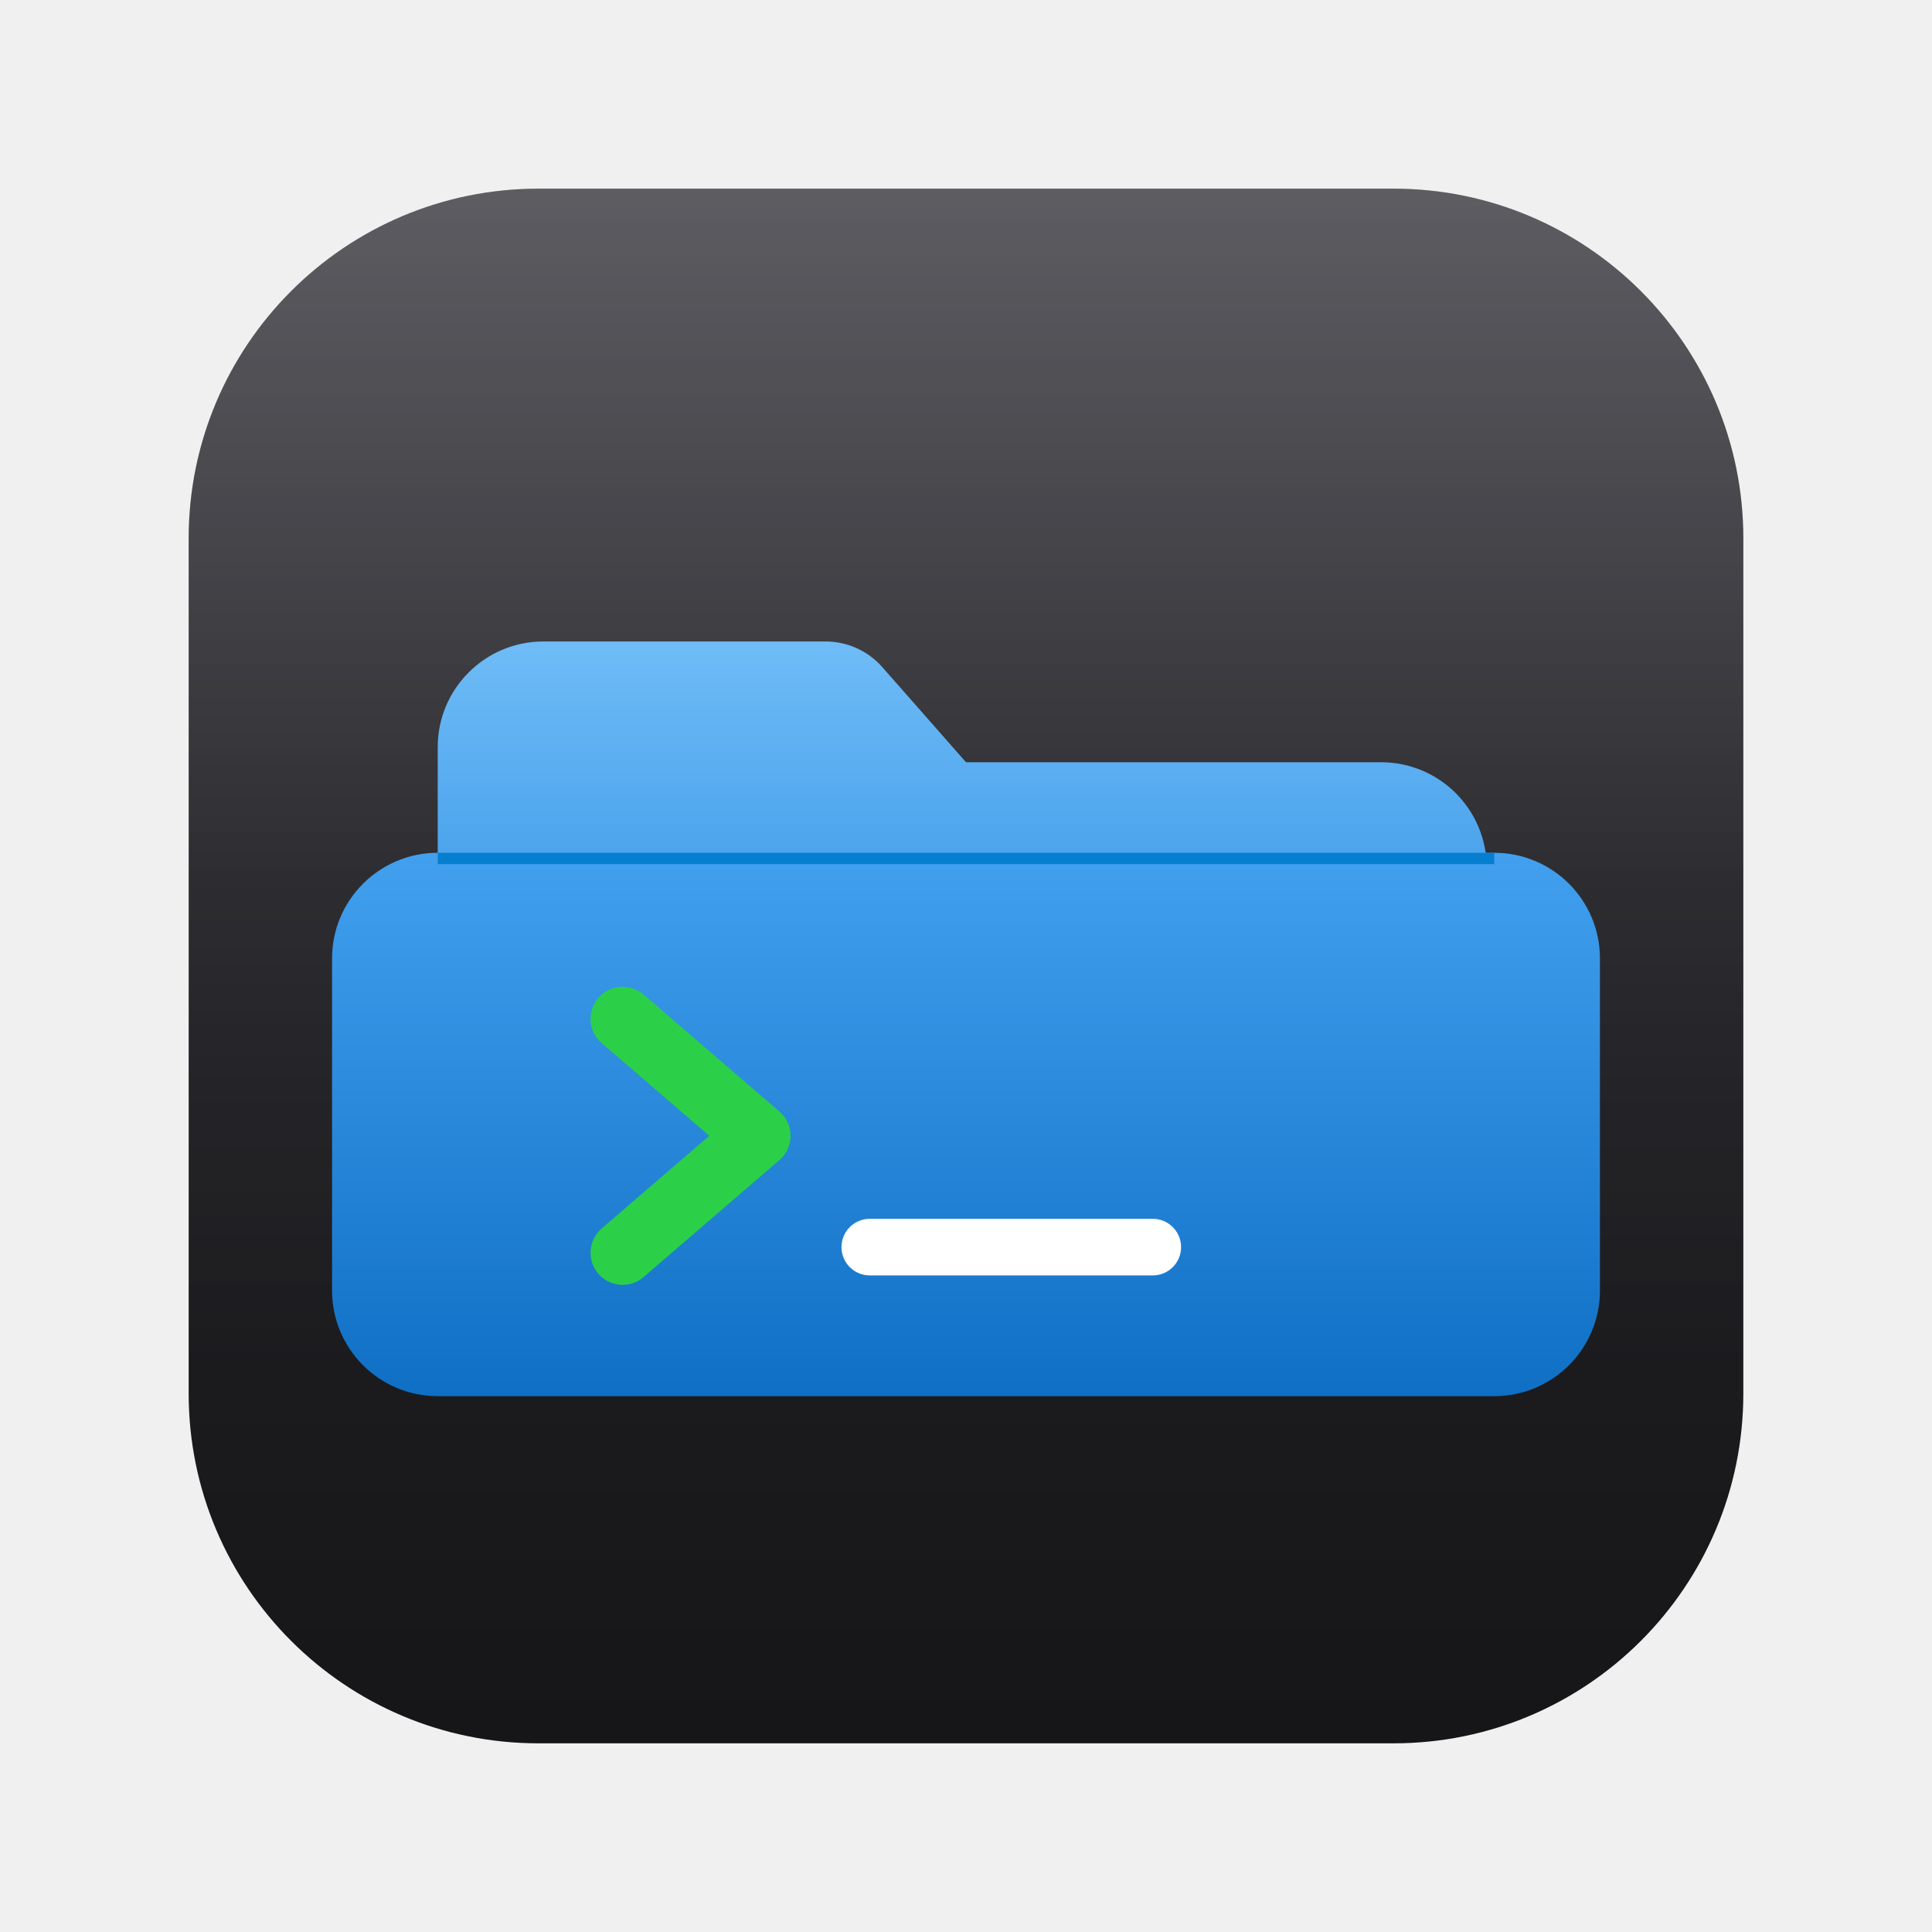
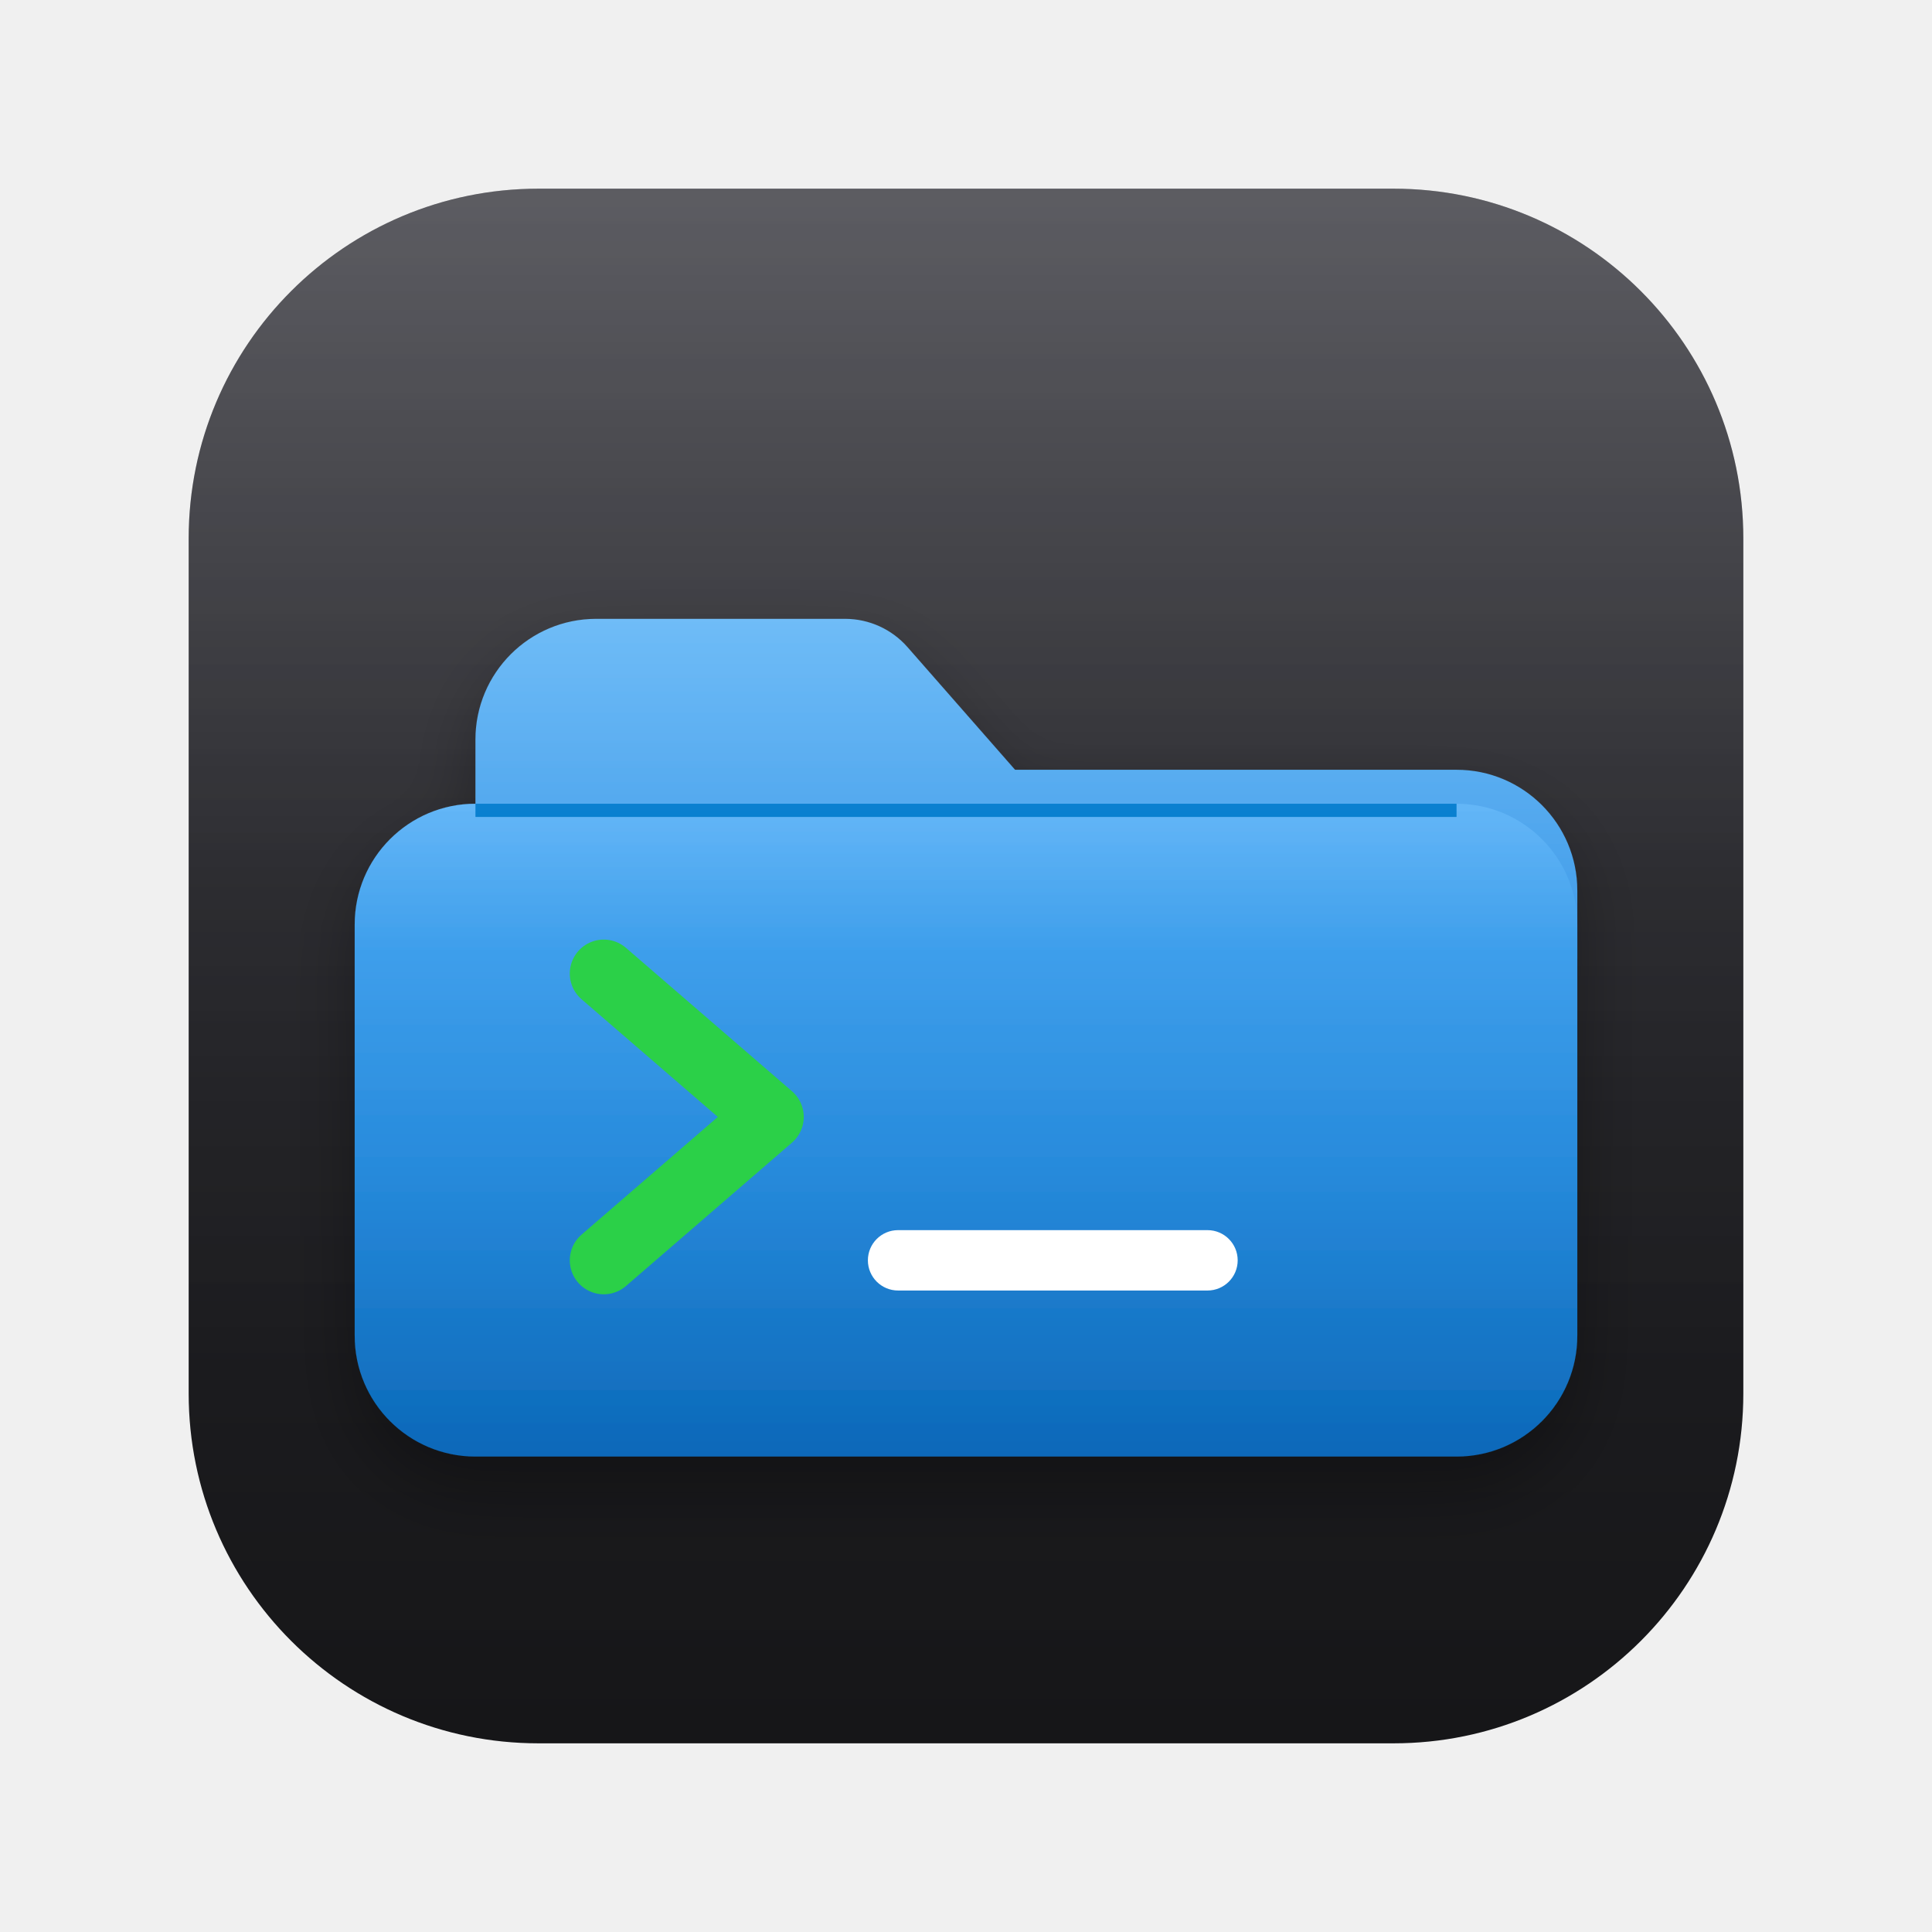
<svg xmlns="http://www.w3.org/2000/svg" width="1024" height="1024" viewBox="0 0 1024 1024">
  <defs>
    <linearGradient id="shell" x1="0" y1="0" x2="0" y2="1">
      <stop offset="0" stop-color="#33333A" />
      <stop offset="0.55" stop-color="#202024" />
      <stop offset="1" stop-color="#161618" />
    </linearGradient>
    <linearGradient id="folderBack" x1="0" y1="0" x2="0" y2="1">
      <stop offset="0" stop-color="#6FBCF7" />
      <stop offset="1" stop-color="#3E9AE8" />
    </linearGradient>
    <linearGradient id="folderFace" x1="0" y1="0" x2="0" y2="1">
-       <stop offset="0" stop-color="#42A0EF" />
-       <stop offset="1" stop-color="#0F6FC4" />
+       <stop offset="0" stop-color="#46A8F5" />
+       <stop offset="0.55" stop-color="#2489DB" />
+       <stop offset="1" stop-color="#0B68B9" />
+     </linearGradient>
+     <linearGradient id="folderSheen" x1="0" y1="0" x2="0" y2="1">
+       <stop offset="0" stop-color="#FFFFFF" stop-opacity="0.16" />
+       <stop offset="0.22" stop-color="#FFFFFF" stop-opacity="0.03" />
+       <stop offset="1" stop-color="#FFFFFF" stop-opacity="0" />
    </linearGradient>
    <linearGradient id="topLight" x1="0" y1="0" x2="0" y2="1">
      <stop offset="0" stop-color="#FFFFFF" stop-opacity="0.20" />
      <stop offset="0.45" stop-color="#FFFFFF" stop-opacity="0.04" />
      <stop offset="0.75" stop-color="#FFFFFF" stop-opacity="0" />
    </linearGradient>
    <clipPath id="squircle">
      <rect x="100" y="100" width="824" height="824" rx="185.4" ry="185.4" />
    </clipPath>
+     <clipPath id="folderFaceClip">
+       <path d="M252 426                h520                a64 64 0 0 1 64 64                v218                a64 64 0 0 1 -64 64                H252                a64 64 0 0 1 -64 -64                V490                a64 64 0 0 1 64 -64 Z" />
+     </clipPath>
+     <filter id="folderShadow" x="-20%" y="-20%" width="140%" height="150%">
+       <feDropShadow dx="0" dy="18" stdDeviation="18" flood-color="#000000" flood-opacity="0.30" />
+     </filter>
  </defs>
  <rect x="100" y="100" width="824" height="824" rx="185.4" ry="185.4" fill="url(#shell)" />
  <g clip-path="url(#squircle)">
    <rect x="100" y="100" width="824" height="824" fill="url(#topLight)" />
  </g>
-   <path d="M232 396            a56 56 0 0 1 56 -56            h150            a40 40 0 0 1 30 14            l44 50            h220            a56 56 0 0 1 56 56            v40            H232 Z" fill="url(#folderBack)" />
-   <path d="M232 452            h560            a56 56 0 0 1 56 56            v176            a56 56 0 0 1 -56 56            H232            a56 56 0 0 1 -56 -56            V508            a56 56 0 0 1 56 -56 Z" fill="url(#folderFace)" />
-   <rect x="232" y="452" width="560" height="6" fill="#007ACC" opacity="0.9" />
-   <path d="M330 540 l72 62 l-72 62" fill="none" stroke="#2BD048" stroke-width="34" stroke-linecap="round" stroke-linejoin="round" />
-   <rect x="446" y="646" width="180" height="30" rx="15" fill="#FFFFFF" />
+   <g filter="url(#folderShadow)">
+     <path d="M252 392              a64 64 0 0 1 64 -64              h132              a44 44 0 0 1 33 15              l57 65              h234              a64 64 0 0 1 64 64              v36              H252 Z" fill="url(#folderBack)" />
+     <path d="M252 426              h520              a64 64 0 0 1 64 64              v218              a64 64 0 0 1 -64 64              H252              a64 64 0 0 1 -64 -64              V490              a64 64 0 0 1 64 -64 Z" fill="url(#folderFace)" />
+     <rect x="188" y="426" width="648" height="346" clip-path="url(#folderFaceClip)" fill="url(#folderSheen)" />
+   </g>
+   <rect x="252" y="426" width="520" height="7" fill="#007ACC" opacity="0.9" />
+   <path d="M320 516 l88 76 l-88 76" fill="none" stroke="#2BD048" stroke-width="36" stroke-linecap="round" stroke-linejoin="round" />
+   <rect x="460" y="652" width="196" height="32" rx="16" fill="#FFFFFF" />
</svg>
